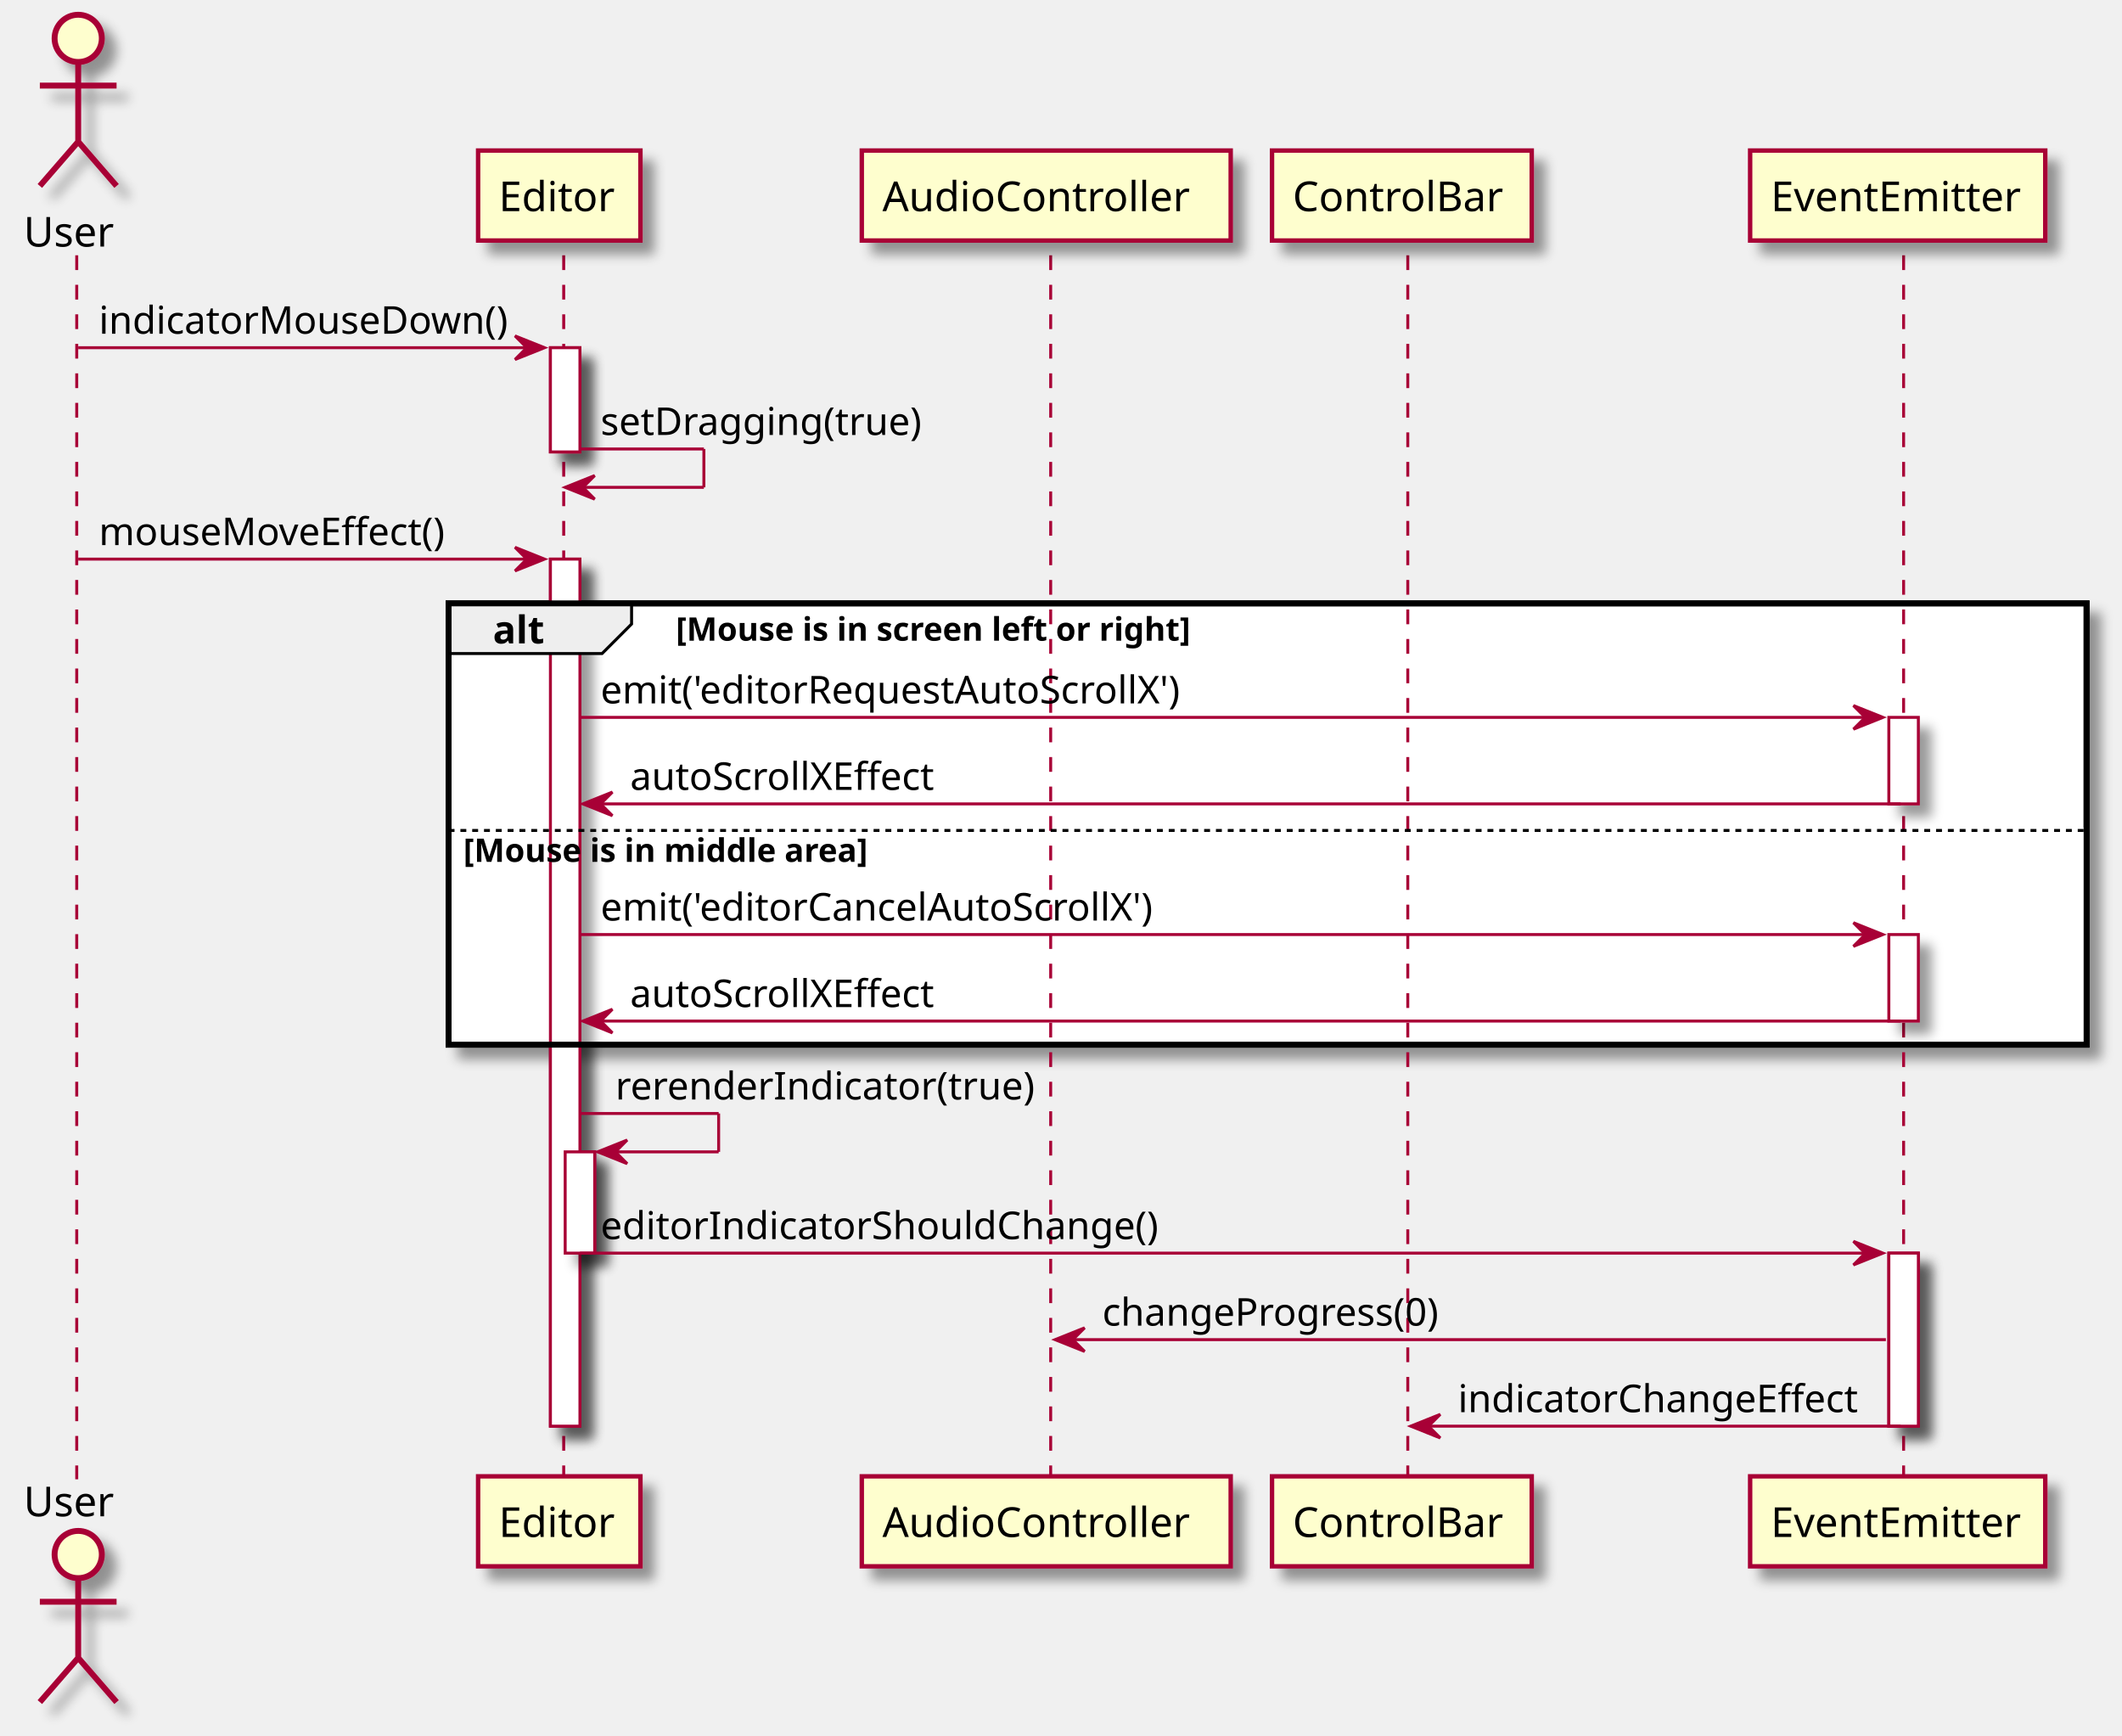
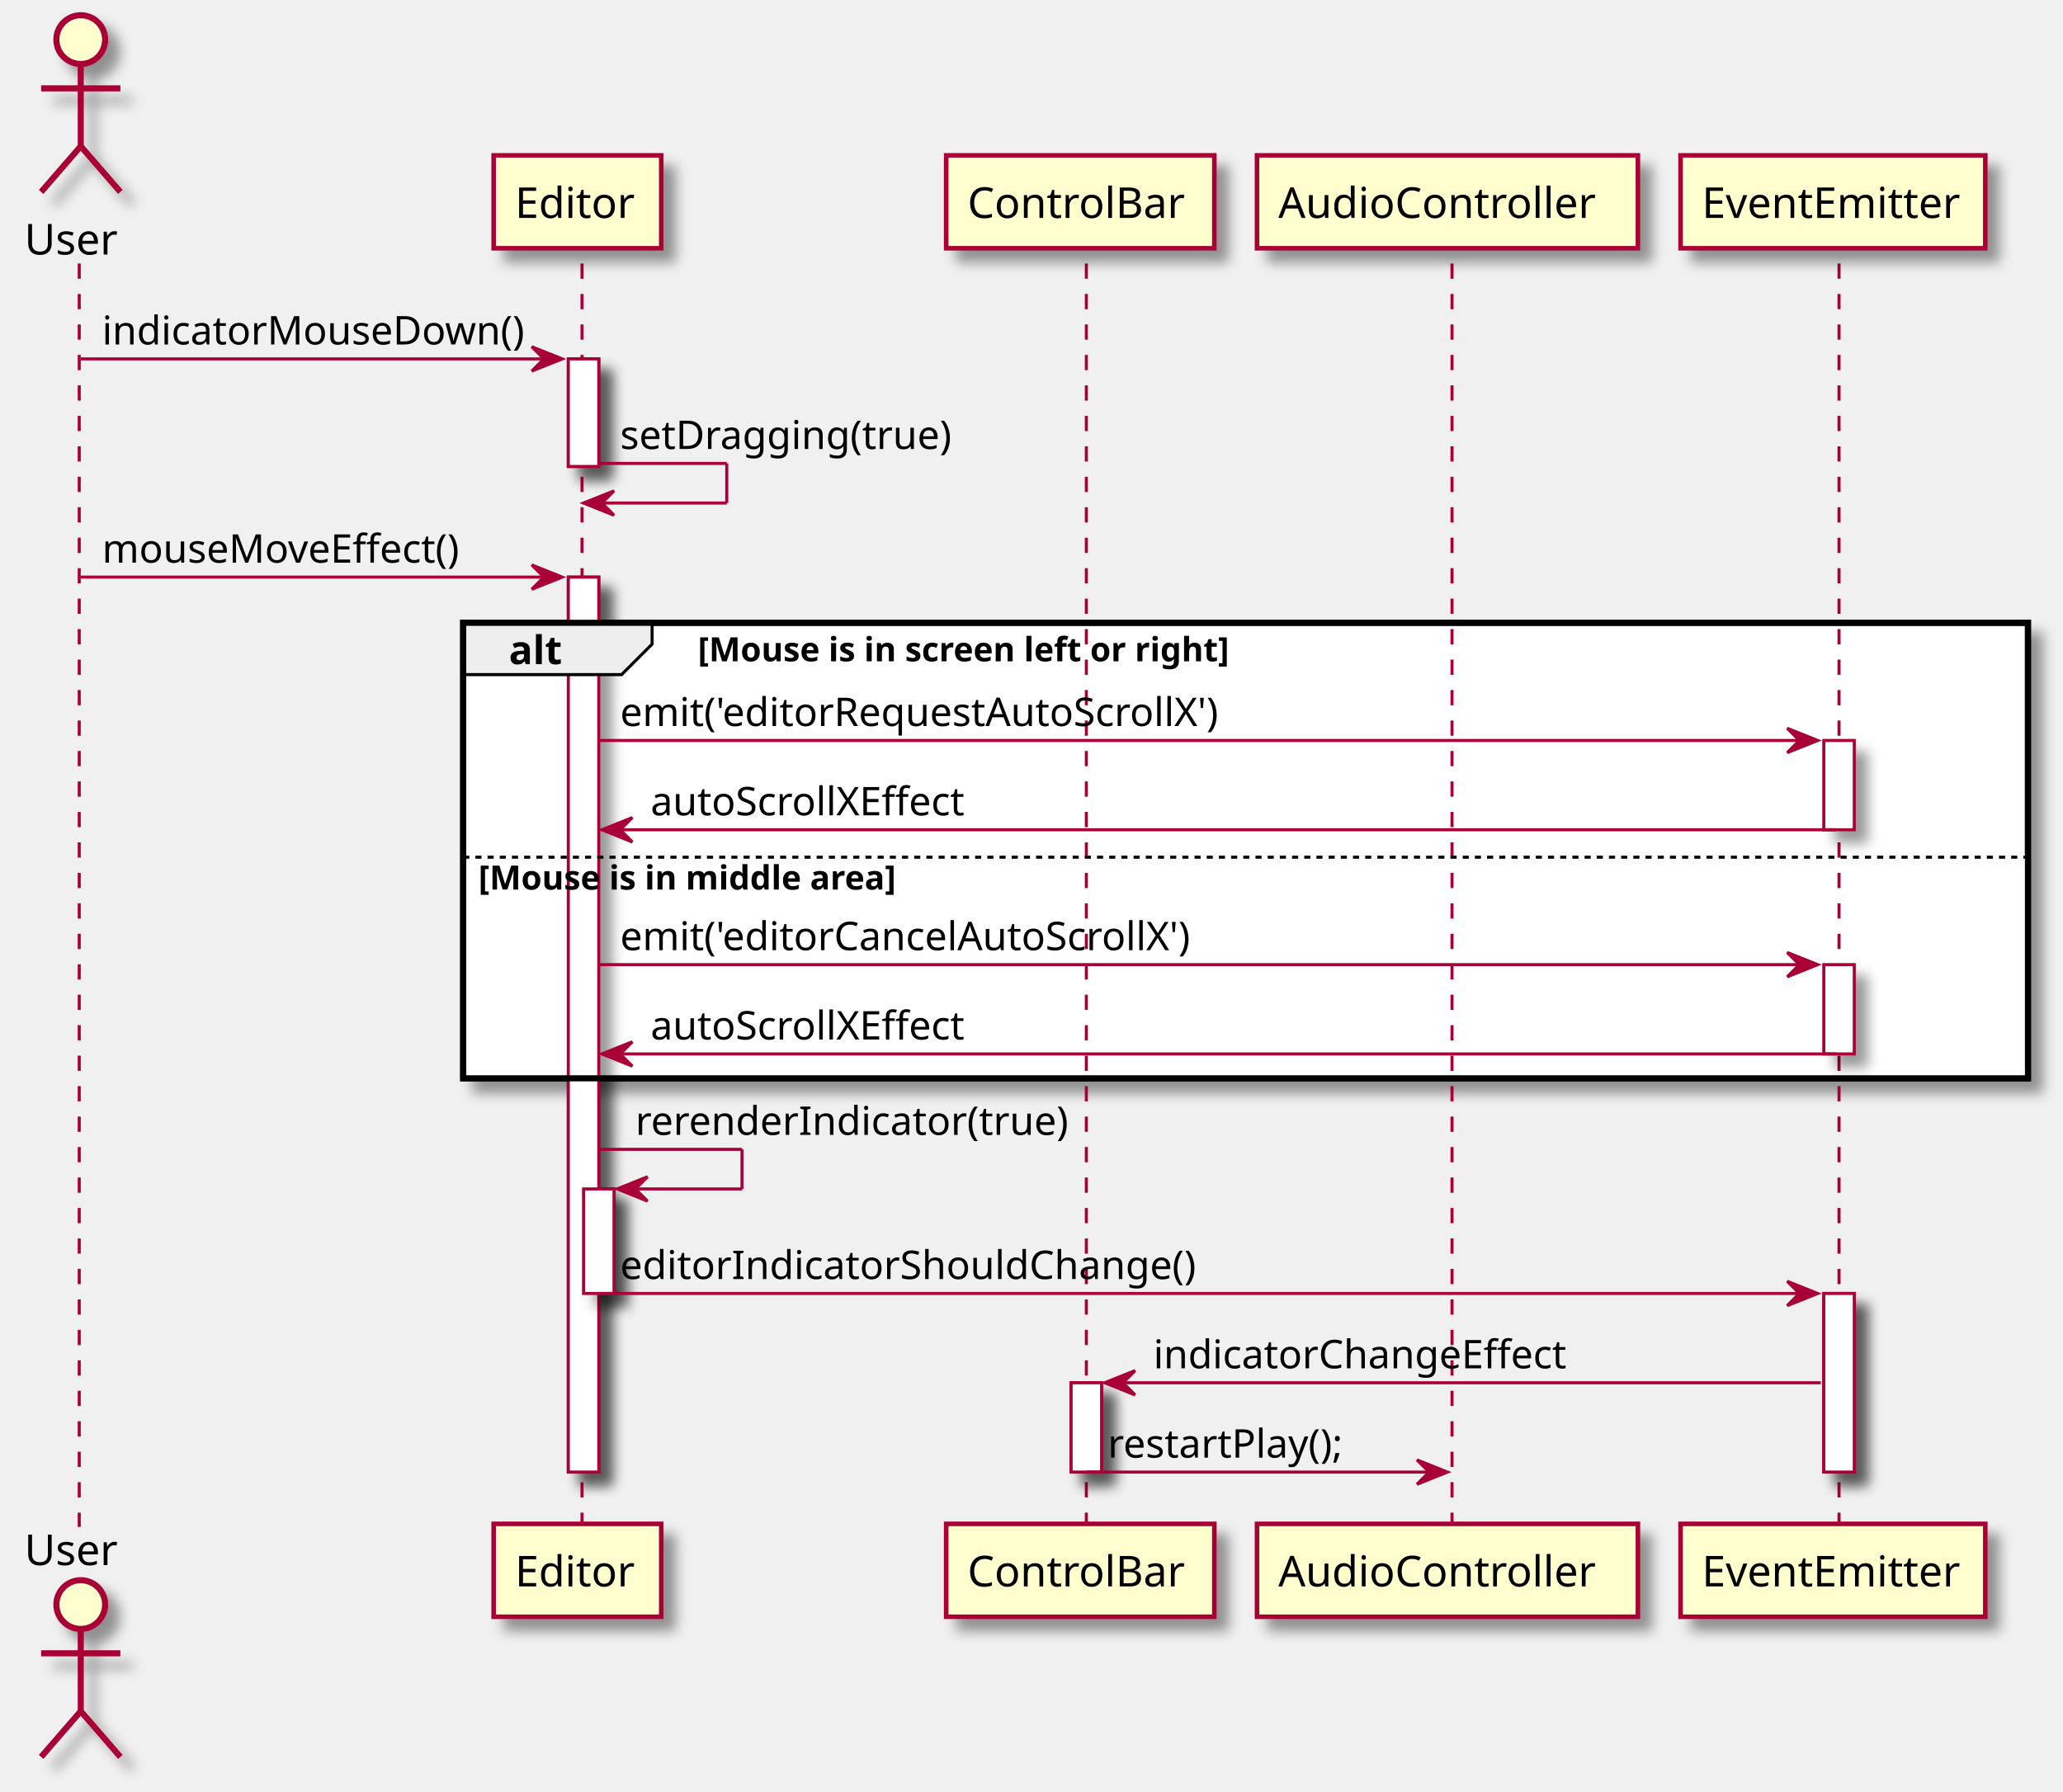
- <svg xmlns="http://www.w3.org/2000/svg" contentScriptType="application/ecmascript" contentStyleType="text/css" height="588px" preserveAspectRatio="none" style="width:719px;height:588px;" version="1.1" viewBox="0 0 719 588" width="719px" zoomAndPan="magnify">
+ <svg xmlns="http://www.w3.org/2000/svg" contentScriptType="application/ecmascript" contentStyleType="text/css" height="588px" preserveAspectRatio="none" style="width:677px;height:588px;" version="1.1" viewBox="0 0 677 588" width="677px" zoomAndPan="magnify">
  <defs>
-     <filter height="300%" id="fw2gwcptocshl" width="300%" x="-1" y="-1">
+     <filter height="300%" id="f1mcec6r994tph" width="300%" x="-1" y="-1">
      <feGaussianBlur result="blurOut" stdDeviation="2.0" />
      <feColorMatrix in="blurOut" result="blurOut2" type="matrix" values="0 0 0 0 0 0 0 0 0 0 0 0 0 0 0 0 0 0 .4 0" />
      <feOffset dx="4.0" dy="4.0" in="blurOut2" result="blurOut3" />
      <feBlend in="SourceGraphic" in2="blurOut3" mode="normal" />
    </filter>
  </defs>
  <g>
-     <rect fill="#FFFFFF" filter="url(#fw2gwcptocshl)" height="35.31" style="stroke: #A80036; stroke-width: 1.0;" width="10" x="186.5" y="117.799" />
-     <rect fill="#FFFFFF" filter="url(#fw2gwcptocshl)" height="293.75" style="stroke: #A80036; stroke-width: 1.0;" width="10" x="186.5" y="189.42" />
-     <rect fill="#FFFFFF" filter="url(#fw2gwcptocshl)" height="34.31" style="stroke: #A80036; stroke-width: 1.0;" width="10" x="191.5" y="390.238" />
-     <rect fill="#FFFFFF" filter="url(#fw2gwcptocshl)" height="29.311" style="stroke: #A80036; stroke-width: 1.0;" width="10" x="640" y="243.041" />
-     <rect fill="#FFFFFF" filter="url(#fw2gwcptocshl)" height="29.311" style="stroke: #A80036; stroke-width: 1.0;" width="10" x="640" y="316.617" />
-     <rect fill="#FFFFFF" filter="url(#fw2gwcptocshl)" height="58.621" style="stroke: #A80036; stroke-width: 1.0;" width="10" x="640" y="424.549" />
-     <rect fill="#FFFFFF" filter="url(#fw2gwcptocshl)" height="149.508" style="stroke: #000000; stroke-width: 2.0;" width="555" x="152" y="204.42" />
-     <rect fill="#FFFFFF" height="73.576" style="stroke: none; stroke-width: 1.0;" width="555" x="152" y="280.352" />
+     <rect fill="#FFFFFF" filter="url(#f1mcec6r994tph)" height="35.31" style="stroke: #A80036; stroke-width: 1.0;" width="10" x="186.5" y="117.799" />
+     <rect fill="#FFFFFF" filter="url(#f1mcec6r994tph)" height="293.75" style="stroke: #A80036; stroke-width: 1.0;" width="10" x="186.5" y="189.42" />
+     <rect fill="#FFFFFF" filter="url(#f1mcec6r994tph)" height="34.31" style="stroke: #A80036; stroke-width: 1.0;" width="10" x="191.5" y="390.238" />
+     <rect fill="#FFFFFF" filter="url(#f1mcec6r994tph)" height="29.311" style="stroke: #A80036; stroke-width: 1.0;" width="10" x="351.5" y="453.859" />
+     <rect fill="#FFFFFF" filter="url(#f1mcec6r994tph)" height="29.311" style="stroke: #A80036; stroke-width: 1.0;" width="10" x="598.5" y="243.041" />
+     <rect fill="#FFFFFF" filter="url(#f1mcec6r994tph)" height="29.311" style="stroke: #A80036; stroke-width: 1.0;" width="10" x="598.5" y="316.617" />
+     <rect fill="#FFFFFF" filter="url(#f1mcec6r994tph)" height="58.621" style="stroke: #A80036; stroke-width: 1.0;" width="10" x="598.5" y="424.549" />
+     <rect fill="#FFFFFF" filter="url(#f1mcec6r994tph)" height="149.508" style="stroke: #000000; stroke-width: 2.0;" width="513.5" x="152" y="204.42" />
+     <rect fill="#FFFFFF" height="73.576" style="stroke: none; stroke-width: 1.0;" width="513.5" x="152" y="280.352" />
    <line style="stroke: #A80036; stroke-width: 1.0; stroke-dasharray: 5.0,5.0;" x1="26" x2="26" y1="86.488" y2="501.17" />
    <line style="stroke: #A80036; stroke-width: 1.0; stroke-dasharray: 5.0,5.0;" x1="191" x2="191" y1="86.488" y2="501.17" />
-     <line style="stroke: #A80036; stroke-width: 1.0; stroke-dasharray: 5.0,5.0;" x1="356" x2="356" y1="86.488" y2="501.17" />
-     <line style="stroke: #A80036; stroke-width: 1.0; stroke-dasharray: 5.0,5.0;" x1="477" x2="477" y1="86.488" y2="501.17" />
-     <line style="stroke: #A80036; stroke-width: 1.0; stroke-dasharray: 5.0,5.0;" x1="645" x2="645" y1="86.488" y2="501.17" />
+     <line style="stroke: #A80036; stroke-width: 1.0; stroke-dasharray: 5.0,5.0;" x1="356.5" x2="356.5" y1="86.488" y2="501.17" />
+     <line style="stroke: #A80036; stroke-width: 1.0; stroke-dasharray: 5.0,5.0;" x1="476.5" x2="476.5" y1="86.488" y2="501.17" />
+     <line style="stroke: #A80036; stroke-width: 1.0; stroke-dasharray: 5.0,5.0;" x1="603.5" x2="603.5" y1="86.488" y2="501.17" />
    <text fill="#000000" font-family="sans-serif" font-size="14" lengthAdjust="spacingAndGlyphs" textLength="31" x="8" y="83.535">User</text>
-     <ellipse cx="26.5" cy="13" fill="#FEFECE" filter="url(#fw2gwcptocshl)" rx="8" ry="8" style="stroke: #A80036; stroke-width: 2.0;" />
-     <path d="M26.5,21 L26.5,48 M13.5,29 L39.5,29 M26.5,48 L13.5,63 M26.5,48 L39.5,63 " fill="none" filter="url(#fw2gwcptocshl)" style="stroke: #A80036; stroke-width: 2.0;" />
+     <ellipse cx="26.5" cy="13" fill="#FEFECE" filter="url(#f1mcec6r994tph)" rx="8" ry="8" style="stroke: #A80036; stroke-width: 2.0;" />
+     <path d="M26.5,21 L26.5,48 M13.5,29 L39.5,29 M26.5,48 L13.5,63 M26.5,48 L39.5,63 " fill="none" filter="url(#f1mcec6r994tph)" style="stroke: #A80036; stroke-width: 2.0;" />
    <text fill="#000000" font-family="sans-serif" font-size="14" lengthAdjust="spacingAndGlyphs" textLength="31" x="8" y="513.705">User</text>
-     <ellipse cx="26.5" cy="526.658" fill="#FEFECE" filter="url(#fw2gwcptocshl)" rx="8" ry="8" style="stroke: #A80036; stroke-width: 2.0;" />
-     <path d="M26.5,534.658 L26.5,561.658 M13.5,542.658 L39.5,542.658 M26.5,561.658 L13.5,576.658 M26.5,561.658 L39.5,576.658 " fill="none" filter="url(#fw2gwcptocshl)" style="stroke: #A80036; stroke-width: 2.0;" />
-     <rect fill="#FEFECE" filter="url(#fw2gwcptocshl)" height="30.488" style="stroke: #A80036; stroke-width: 1.5;" width="55" x="162" y="51" />
+     <ellipse cx="26.5" cy="526.658" fill="#FEFECE" filter="url(#f1mcec6r994tph)" rx="8" ry="8" style="stroke: #A80036; stroke-width: 2.0;" />
+     <path d="M26.5,534.658 L26.5,561.658 M13.5,542.658 L39.5,542.658 M26.5,561.658 L13.5,576.658 M26.5,561.658 L39.5,576.658 " fill="none" filter="url(#f1mcec6r994tph)" style="stroke: #A80036; stroke-width: 2.0;" />
+     <rect fill="#FEFECE" filter="url(#f1mcec6r994tph)" height="30.488" style="stroke: #A80036; stroke-width: 1.5;" width="55" x="162" y="51" />
    <text fill="#000000" font-family="sans-serif" font-size="14" lengthAdjust="spacingAndGlyphs" textLength="41" x="169" y="71.535">Editor</text>
-     <rect fill="#FEFECE" filter="url(#fw2gwcptocshl)" height="30.488" style="stroke: #A80036; stroke-width: 1.5;" width="55" x="162" y="500.17" />
+     <rect fill="#FEFECE" filter="url(#f1mcec6r994tph)" height="30.488" style="stroke: #A80036; stroke-width: 1.5;" width="55" x="162" y="500.17" />
    <text fill="#000000" font-family="sans-serif" font-size="14" lengthAdjust="spacingAndGlyphs" textLength="41" x="169" y="520.705">Editor</text>
-     <rect fill="#FEFECE" filter="url(#fw2gwcptocshl)" height="30.488" style="stroke: #A80036; stroke-width: 1.5;" width="125" x="292" y="51" />
-     <text fill="#000000" font-family="sans-serif" font-size="14" lengthAdjust="spacingAndGlyphs" textLength="111" x="299" y="71.535">AudioController</text>
-     <rect fill="#FEFECE" filter="url(#fw2gwcptocshl)" height="30.488" style="stroke: #A80036; stroke-width: 1.5;" width="125" x="292" y="500.17" />
-     <text fill="#000000" font-family="sans-serif" font-size="14" lengthAdjust="spacingAndGlyphs" textLength="111" x="299" y="520.705">AudioController</text>
-     <rect fill="#FEFECE" filter="url(#fw2gwcptocshl)" height="30.488" style="stroke: #A80036; stroke-width: 1.5;" width="88" x="431" y="51" />
-     <text fill="#000000" font-family="sans-serif" font-size="14" lengthAdjust="spacingAndGlyphs" textLength="74" x="438" y="71.535">ControlBar</text>
-     <rect fill="#FEFECE" filter="url(#fw2gwcptocshl)" height="30.488" style="stroke: #A80036; stroke-width: 1.5;" width="88" x="431" y="500.17" />
-     <text fill="#000000" font-family="sans-serif" font-size="14" lengthAdjust="spacingAndGlyphs" textLength="74" x="438" y="520.705">ControlBar</text>
-     <rect fill="#FEFECE" filter="url(#fw2gwcptocshl)" height="30.488" style="stroke: #A80036; stroke-width: 1.5;" width="100" x="593" y="51" />
-     <text fill="#000000" font-family="sans-serif" font-size="14" lengthAdjust="spacingAndGlyphs" textLength="86" x="600" y="71.535">EventEmitter</text>
-     <rect fill="#FEFECE" filter="url(#fw2gwcptocshl)" height="30.488" style="stroke: #A80036; stroke-width: 1.5;" width="100" x="593" y="500.17" />
-     <text fill="#000000" font-family="sans-serif" font-size="14" lengthAdjust="spacingAndGlyphs" textLength="86" x="600" y="520.705">EventEmitter</text>
-     <rect fill="#FFFFFF" filter="url(#fw2gwcptocshl)" height="35.31" style="stroke: #A80036; stroke-width: 1.0;" width="10" x="186.5" y="117.799" />
-     <rect fill="#FFFFFF" filter="url(#fw2gwcptocshl)" height="293.75" style="stroke: #A80036; stroke-width: 1.0;" width="10" x="186.5" y="189.42" />
-     <rect fill="#FFFFFF" filter="url(#fw2gwcptocshl)" height="34.31" style="stroke: #A80036; stroke-width: 1.0;" width="10" x="191.5" y="390.238" />
-     <rect fill="#FFFFFF" filter="url(#fw2gwcptocshl)" height="29.311" style="stroke: #A80036; stroke-width: 1.0;" width="10" x="640" y="243.041" />
-     <rect fill="#FFFFFF" filter="url(#fw2gwcptocshl)" height="29.311" style="stroke: #A80036; stroke-width: 1.0;" width="10" x="640" y="316.617" />
-     <rect fill="#FFFFFF" filter="url(#fw2gwcptocshl)" height="58.621" style="stroke: #A80036; stroke-width: 1.0;" width="10" x="640" y="424.549" />
+     <rect fill="#FEFECE" filter="url(#f1mcec6r994tph)" height="30.488" style="stroke: #A80036; stroke-width: 1.5;" width="88" x="310.5" y="51" />
+     <text fill="#000000" font-family="sans-serif" font-size="14" lengthAdjust="spacingAndGlyphs" textLength="74" x="317.5" y="71.535">ControlBar</text>
+     <rect fill="#FEFECE" filter="url(#f1mcec6r994tph)" height="30.488" style="stroke: #A80036; stroke-width: 1.5;" width="88" x="310.5" y="500.17" />
+     <text fill="#000000" font-family="sans-serif" font-size="14" lengthAdjust="spacingAndGlyphs" textLength="74" x="317.5" y="520.705">ControlBar</text>
+     <rect fill="#FEFECE" filter="url(#f1mcec6r994tph)" height="30.488" style="stroke: #A80036; stroke-width: 1.5;" width="125" x="412.5" y="51" />
+     <text fill="#000000" font-family="sans-serif" font-size="14" lengthAdjust="spacingAndGlyphs" textLength="111" x="419.5" y="71.535">AudioController</text>
+     <rect fill="#FEFECE" filter="url(#f1mcec6r994tph)" height="30.488" style="stroke: #A80036; stroke-width: 1.5;" width="125" x="412.5" y="500.17" />
+     <text fill="#000000" font-family="sans-serif" font-size="14" lengthAdjust="spacingAndGlyphs" textLength="111" x="419.5" y="520.705">AudioController</text>
+     <rect fill="#FEFECE" filter="url(#f1mcec6r994tph)" height="30.488" style="stroke: #A80036; stroke-width: 1.5;" width="100" x="551.5" y="51" />
+     <text fill="#000000" font-family="sans-serif" font-size="14" lengthAdjust="spacingAndGlyphs" textLength="86" x="558.5" y="71.535">EventEmitter</text>
+     <rect fill="#FEFECE" filter="url(#f1mcec6r994tph)" height="30.488" style="stroke: #A80036; stroke-width: 1.5;" width="100" x="551.5" y="500.17" />
+     <text fill="#000000" font-family="sans-serif" font-size="14" lengthAdjust="spacingAndGlyphs" textLength="86" x="558.5" y="520.705">EventEmitter</text>
+     <rect fill="#FFFFFF" filter="url(#f1mcec6r994tph)" height="35.31" style="stroke: #A80036; stroke-width: 1.0;" width="10" x="186.5" y="117.799" />
+     <rect fill="#FFFFFF" filter="url(#f1mcec6r994tph)" height="293.75" style="stroke: #A80036; stroke-width: 1.0;" width="10" x="186.5" y="189.42" />
+     <rect fill="#FFFFFF" filter="url(#f1mcec6r994tph)" height="34.31" style="stroke: #A80036; stroke-width: 1.0;" width="10" x="191.5" y="390.238" />
+     <rect fill="#FFFFFF" filter="url(#f1mcec6r994tph)" height="29.311" style="stroke: #A80036; stroke-width: 1.0;" width="10" x="351.5" y="453.859" />
+     <rect fill="#FFFFFF" filter="url(#f1mcec6r994tph)" height="29.311" style="stroke: #A80036; stroke-width: 1.0;" width="10" x="598.5" y="243.041" />
+     <rect fill="#FFFFFF" filter="url(#f1mcec6r994tph)" height="29.311" style="stroke: #A80036; stroke-width: 1.0;" width="10" x="598.5" y="316.617" />
+     <rect fill="#FFFFFF" filter="url(#f1mcec6r994tph)" height="58.621" style="stroke: #A80036; stroke-width: 1.0;" width="10" x="598.5" y="424.549" />
    <polygon fill="#A80036" points="174.5,113.799,184.5,117.799,174.5,121.799,178.5,117.799" style="stroke: #A80036; stroke-width: 1.0;" />
    <line style="stroke: #A80036; stroke-width: 1.0;" x1="26.5" x2="180.5" y1="117.799" y2="117.799" />
    <text fill="#000000" font-family="sans-serif" font-size="13" lengthAdjust="spacingAndGlyphs" textLength="141" x="33.5" y="113.057">indicatorMouseDown()</text>
    <line style="stroke: #A80036; stroke-width: 1.0;" x1="196.5" x2="238.5" y1="152.109" y2="152.109" />
    <line style="stroke: #A80036; stroke-width: 1.0;" x1="238.5" x2="238.5" y1="152.109" y2="165.109" />
    <line style="stroke: #A80036; stroke-width: 1.0;" x1="191.5" x2="238.5" y1="165.109" y2="165.109" />
    <polygon fill="#A80036" points="201.5,161.109,191.5,165.109,201.5,169.109,197.5,165.109" style="stroke: #A80036; stroke-width: 1.0;" />
    <text fill="#000000" font-family="sans-serif" font-size="13" lengthAdjust="spacingAndGlyphs" textLength="110" x="203.5" y="147.367">setDragging(true)</text>
    <polygon fill="#A80036" points="174.5,185.42,184.5,189.42,174.5,193.42,178.5,189.42" style="stroke: #A80036; stroke-width: 1.0;" />
    <line style="stroke: #A80036; stroke-width: 1.0;" x1="26.5" x2="180.5" y1="189.42" y2="189.42" />
    <text fill="#000000" font-family="sans-serif" font-size="13" lengthAdjust="spacingAndGlyphs" textLength="119" x="33.5" y="184.678">mouseMoveEffect()</text>
    <path d="M152,204.42 L214,204.42 L214,211.42 L204,221.42 L152,221.42 L152,204.42 " fill="#EEEEEE" style="stroke: #000000; stroke-width: 1.0;" />
-     <rect fill="none" height="149.508" style="stroke: #000000; stroke-width: 2.0;" width="555" x="152" y="204.42" />
+     <rect fill="none" height="149.508" style="stroke: #000000; stroke-width: 2.0;" width="513.5" x="152" y="204.42" />
    <text fill="#000000" font-family="sans-serif" font-size="13" font-weight="bold" lengthAdjust="spacingAndGlyphs" textLength="17" x="167" y="217.988">alt</text>
    <text fill="#000000" font-family="sans-serif" font-size="11" font-weight="bold" lengthAdjust="spacingAndGlyphs" textLength="183" x="229" y="217.055">[Mouse is in screen left or right]</text>
-     <polygon fill="#A80036" points="628,239.041,638,243.041,628,247.041,632,243.041" style="stroke: #A80036; stroke-width: 1.0;" />
-     <line style="stroke: #A80036; stroke-width: 1.0;" x1="196.5" x2="634" y1="243.041" y2="243.041" />
+     <polygon fill="#A80036" points="586.5,239.041,596.5,243.041,586.5,247.041,590.5,243.041" style="stroke: #A80036; stroke-width: 1.0;" />
+     <line style="stroke: #A80036; stroke-width: 1.0;" x1="196.5" x2="592.5" y1="243.041" y2="243.041" />
    <text fill="#000000" font-family="sans-serif" font-size="13" lengthAdjust="spacingAndGlyphs" textLength="202" x="203.5" y="238.299">emit('editorRequestAutoScrollX')</text>
    <polygon fill="#A80036" points="207.5,268.352,197.5,272.352,207.5,276.352,203.5,272.352" style="stroke: #A80036; stroke-width: 1.0;" />
-     <line style="stroke: #A80036; stroke-width: 1.0;" x1="201.5" x2="644" y1="272.352" y2="272.352" />
+     <line style="stroke: #A80036; stroke-width: 1.0;" x1="201.5" x2="602.5" y1="272.352" y2="272.352" />
    <text fill="#000000" font-family="sans-serif" font-size="13" lengthAdjust="spacingAndGlyphs" textLength="107" x="213.5" y="267.609">autoScrollXEffect</text>
-     <line style="stroke: #000000; stroke-width: 1.0; stroke-dasharray: 2.0,2.0;" x1="152" x2="707" y1="281.352" y2="281.352" />
+     <line style="stroke: #000000; stroke-width: 1.0; stroke-dasharray: 2.0,2.0;" x1="152" x2="665.5" y1="281.352" y2="281.352" />
    <text fill="#000000" font-family="sans-serif" font-size="11" font-weight="bold" lengthAdjust="spacingAndGlyphs" textLength="143" x="157" y="291.986">[Mouse is in middle area]</text>
-     <polygon fill="#A80036" points="628,312.617,638,316.617,628,320.617,632,316.617" style="stroke: #A80036; stroke-width: 1.0;" />
-     <line style="stroke: #A80036; stroke-width: 1.0;" x1="196.5" x2="634" y1="316.617" y2="316.617" />
+     <polygon fill="#A80036" points="586.5,312.617,596.5,316.617,586.5,320.617,590.5,316.617" style="stroke: #A80036; stroke-width: 1.0;" />
+     <line style="stroke: #A80036; stroke-width: 1.0;" x1="196.5" x2="592.5" y1="316.617" y2="316.617" />
    <text fill="#000000" font-family="sans-serif" font-size="13" lengthAdjust="spacingAndGlyphs" textLength="194" x="203.5" y="311.875">emit('editorCancelAutoScrollX')</text>
    <polygon fill="#A80036" points="207.5,341.928,197.5,345.928,207.5,349.928,203.5,345.928" style="stroke: #A80036; stroke-width: 1.0;" />
-     <line style="stroke: #A80036; stroke-width: 1.0;" x1="201.5" x2="644" y1="345.928" y2="345.928" />
+     <line style="stroke: #A80036; stroke-width: 1.0;" x1="201.5" x2="602.5" y1="345.928" y2="345.928" />
    <text fill="#000000" font-family="sans-serif" font-size="13" lengthAdjust="spacingAndGlyphs" textLength="107" x="213.5" y="341.185">autoScrollXEffect</text>
    <line style="stroke: #A80036; stroke-width: 1.0;" x1="196.5" x2="243.5" y1="377.238" y2="377.238" />
    <line style="stroke: #A80036; stroke-width: 1.0;" x1="243.5" x2="243.5" y1="377.238" y2="390.238" />
    <line style="stroke: #A80036; stroke-width: 1.0;" x1="202.5" x2="243.5" y1="390.238" y2="390.238" />
    <polygon fill="#A80036" points="212.5,386.238,202.5,390.238,212.5,394.238,208.5,390.238" style="stroke: #A80036; stroke-width: 1.0;" />
    <text fill="#000000" font-family="sans-serif" font-size="13" lengthAdjust="spacingAndGlyphs" textLength="141" x="208.5" y="372.496">rerenderIndicator(true)</text>
-     <polygon fill="#A80036" points="628,420.549,638,424.549,628,428.549,632,424.549" style="stroke: #A80036; stroke-width: 1.0;" />
-     <line style="stroke: #A80036; stroke-width: 1.0;" x1="196.5" x2="634" y1="424.549" y2="424.549" />
+     <polygon fill="#A80036" points="586.5,420.549,596.5,424.549,586.5,428.549,590.5,424.549" style="stroke: #A80036; stroke-width: 1.0;" />
+     <line style="stroke: #A80036; stroke-width: 1.0;" x1="196.5" x2="592.5" y1="424.549" y2="424.549" />
    <text fill="#000000" font-family="sans-serif" font-size="13" lengthAdjust="spacingAndGlyphs" textLength="191" x="203.5" y="419.807">editorIndicatorShouldChange()</text>
-     <polygon fill="#A80036" points="367.5,449.859,357.5,453.859,367.5,457.859,363.5,453.859" style="stroke: #A80036; stroke-width: 1.0;" />
-     <line style="stroke: #A80036; stroke-width: 1.0;" x1="361.5" x2="639" y1="453.859" y2="453.859" />
-     <text fill="#000000" font-family="sans-serif" font-size="13" lengthAdjust="spacingAndGlyphs" textLength="115" x="373.5" y="449.117">changeProgress(0)</text>
-     <polygon fill="#A80036" points="488,479.17,478,483.17,488,487.17,484,483.17" style="stroke: #A80036; stroke-width: 1.0;" />
-     <line style="stroke: #A80036; stroke-width: 1.0;" x1="482" x2="644" y1="483.17" y2="483.17" />
-     <text fill="#000000" font-family="sans-serif" font-size="13" lengthAdjust="spacingAndGlyphs" textLength="139" x="494" y="478.428">indicatorChangeEffect</text>
+     <polygon fill="#A80036" points="372.5,449.859,362.5,453.859,372.5,457.859,368.5,453.859" style="stroke: #A80036; stroke-width: 1.0;" />
+     <line style="stroke: #A80036; stroke-width: 1.0;" x1="366.5" x2="597.5" y1="453.859" y2="453.859" />
+     <text fill="#000000" font-family="sans-serif" font-size="13" lengthAdjust="spacingAndGlyphs" textLength="139" x="378.5" y="449.117">indicatorChangeEffect</text>
+     <polygon fill="#A80036" points="465,479.17,475,483.17,465,487.17,469,483.17" style="stroke: #A80036; stroke-width: 1.0;" />
+     <line style="stroke: #A80036; stroke-width: 1.0;" x1="356.5" x2="471" y1="483.17" y2="483.17" />
+     <text fill="#000000" font-family="sans-serif" font-size="13" lengthAdjust="spacingAndGlyphs" textLength="78" x="363.5" y="478.428">restartPlay();</text>
  </g>
</svg>
